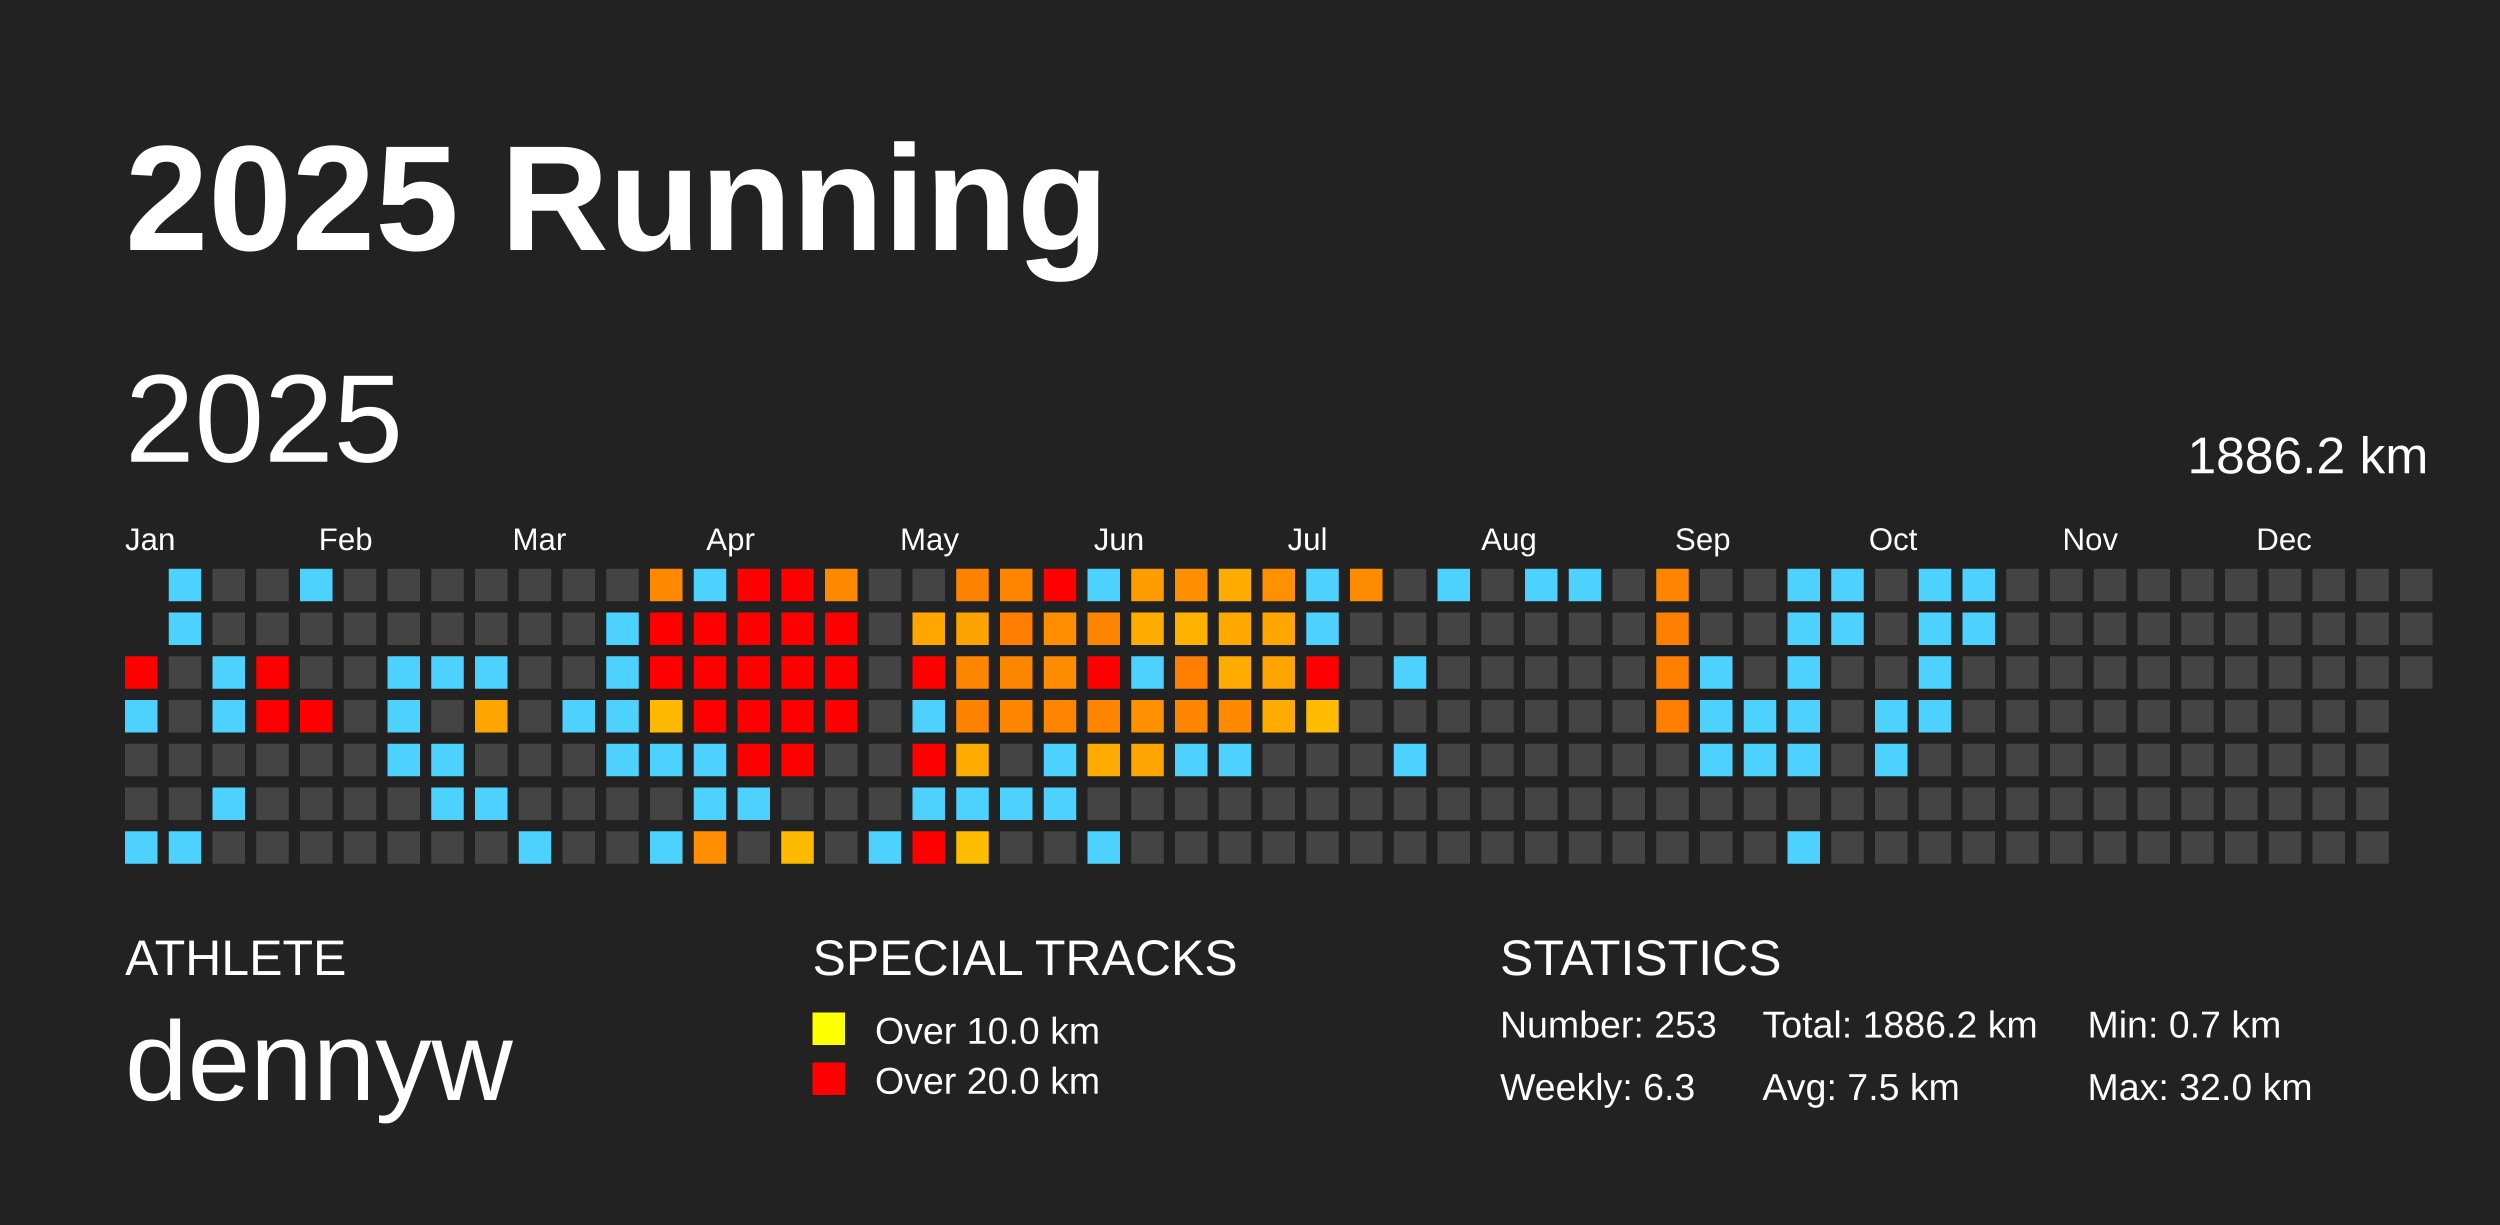
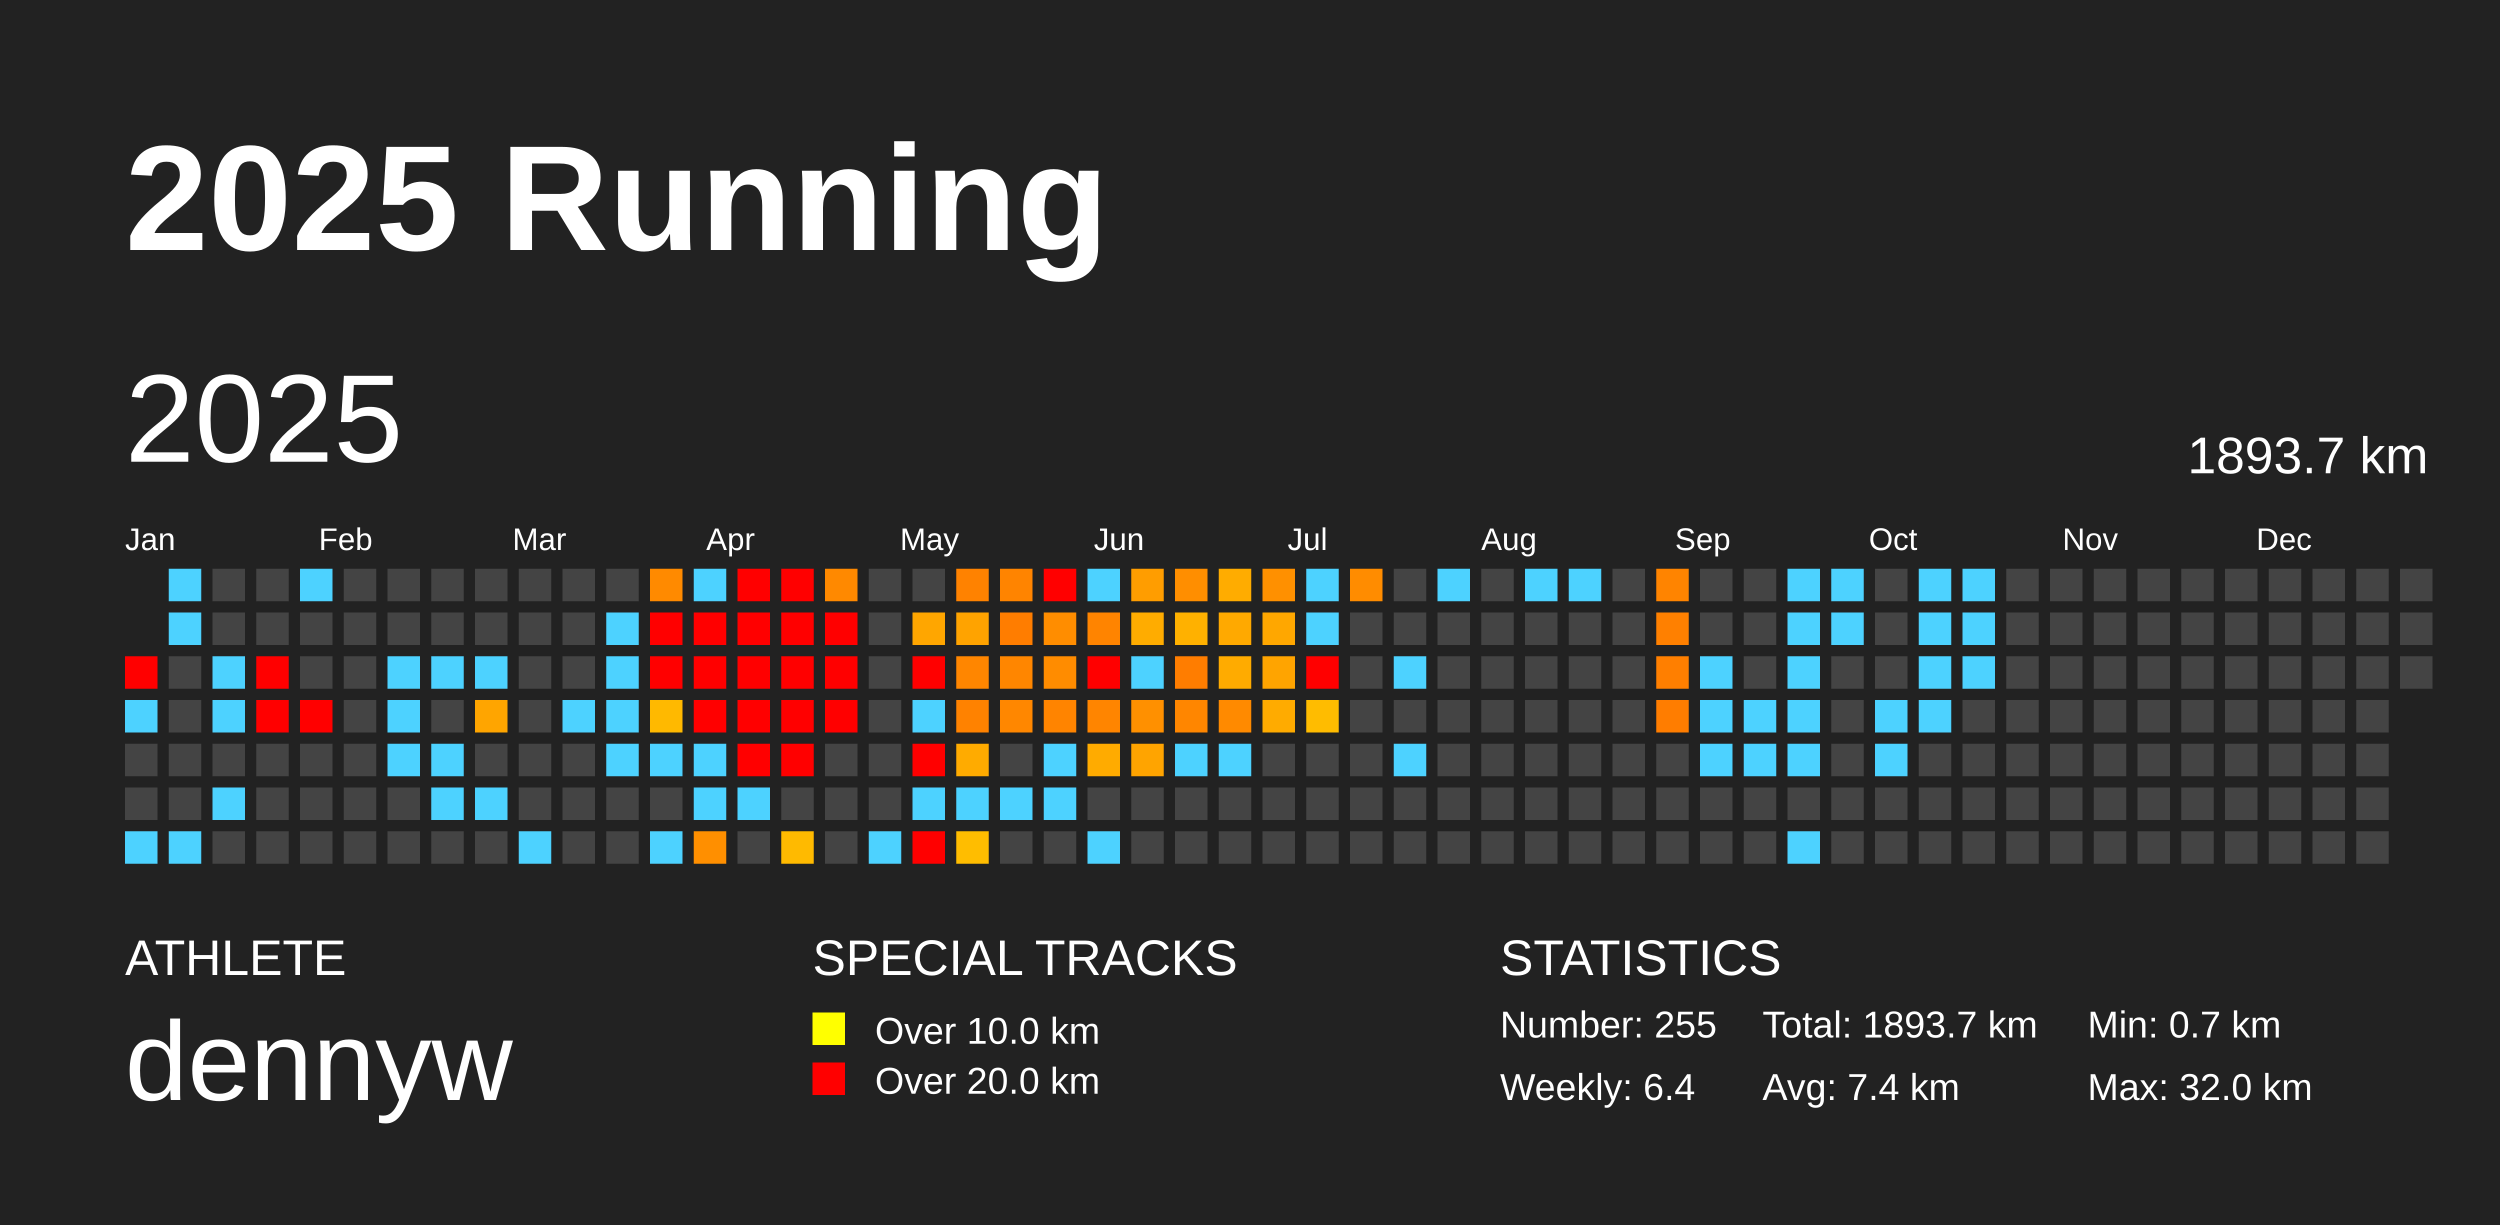
<svg xmlns="http://www.w3.org/2000/svg" baseProfile="full" height="98mm" version="1.1" viewBox="0,0,200,98" width="200mm">
  <defs />
  <rect fill="#222222" height="98" width="200" x="0" y="0" />
  <text fill="#FFFFFF" style="font-size:12px; font-family:Arial; font-weight:bold;" x="10" y="20">2025 Running</text>
  <text fill="#FFFFFF" style="font-size:4px; font-family:Arial" x="10" y="78">ATHLETE</text>
  <text fill="#FFFFFF" style="font-size:9px; font-family:Arial" x="10" y="88">dennyw</text>
  <text fill="#FFFFFF" style="font-size:4px; font-family:Arial" x="65" y="78">SPECIAL TRACKS</text>
  <rect fill="yellow" height="2.6" width="2.6" x="65" y="81" />
  <text fill="#FFFFFF" style="font-size:3px; font-family:Arial" x="70" y="83.5">Over 10.0 km</text>
  <rect fill="red" height="2.6" width="2.6" x="65" y="85" />
  <text fill="#FFFFFF" style="font-size:3px; font-family:Arial" x="70" y="87.5">Over 20.0 km</text>
  <text fill="#FFFFFF" style="font-size:4px; font-family:Arial" x="120" y="78">STATISTICS</text>
-   <text fill="#FFFFFF" style="font-size:3px; font-family:Arial" x="120" y="83">Number: 253</text>
-   <text fill="#FFFFFF" style="font-size:3px; font-family:Arial" x="120" y="88">Weekly: 6.3</text>
-   <text fill="#FFFFFF" style="font-size:3px; font-family:Arial" x="141" y="83">Total: 1886.2 km</text>
-   <text fill="#FFFFFF" style="font-size:3px; font-family:Arial" x="141" y="88">Avg: 7.5 km</text>
+   <text fill="#FFFFFF" style="font-size:3px; font-family:Arial" x="120" y="83">Number: 255</text>
+   <text fill="#FFFFFF" style="font-size:3px; font-family:Arial" x="120" y="88">Weekly: 6.4</text>
+   <text fill="#FFFFFF" style="font-size:3px; font-family:Arial" x="141" y="83">Total: 1893.7 km</text>
+   <text fill="#FFFFFF" style="font-size:3px; font-family:Arial" x="141" y="88">Avg: 7.4 km</text>
  <text fill="#FFFFFF" style="font-size:3px; font-family:Arial" x="167" y="83">Min: 0.7 km</text>
  <text fill="#FFFFFF" style="font-size:3px; font-family:Arial" x="167" y="88">Max: 32.0 km</text>
  <text dominant-baseline="hanging" fill="#FFFFFF" style="font-size:10.0px; font-family:Arial;" x="10" y="30">2025</text>
-   <text dominant-baseline="hanging" fill="#FFFFFF" style="font-size:4.125px; font-family:Arial;" x="175" y="35">1886.2 km</text>
+   <text dominant-baseline="hanging" fill="#FFFFFF" style="font-size:4.125px; font-family:Arial;" x="175" y="35">1893.7 km</text>
  <text fill="#FFFFFF" style="font-size:2.5px; font-family:Arial" x="10.0" y="44">Jan</text>
  <text fill="#FFFFFF" style="font-size:2.5px; font-family:Arial" x="25.5" y="44">Feb</text>
  <text fill="#FFFFFF" style="font-size:2.5px; font-family:Arial" x="41.0" y="44">Mar</text>
  <text fill="#FFFFFF" style="font-size:2.5px; font-family:Arial" x="56.5" y="44">Apr</text>
  <text fill="#FFFFFF" style="font-size:2.5px; font-family:Arial" x="72.0" y="44">May</text>
  <text fill="#FFFFFF" style="font-size:2.5px; font-family:Arial" x="87.5" y="44">Jun</text>
  <text fill="#FFFFFF" style="font-size:2.5px; font-family:Arial" x="103.0" y="44">Jul</text>
  <text fill="#FFFFFF" style="font-size:2.5px; font-family:Arial" x="118.5" y="44">Aug</text>
  <text fill="#FFFFFF" style="font-size:2.5px; font-family:Arial" x="134.0" y="44">Sep</text>
  <text fill="#FFFFFF" style="font-size:2.5px; font-family:Arial" x="149.5" y="44">Oct</text>
  <text fill="#FFFFFF" style="font-size:2.5px; font-family:Arial" x="165.0" y="44">Nov</text>
  <text fill="#FFFFFF" style="font-size:2.5px; font-family:Arial" x="180.5" y="44">Dec</text>
  <rect fill="red" height="2.6" width="2.6" x="10.0" y="52.5" />
  <rect fill="#4dd2ff" height="2.6" width="2.6" x="10.0" y="56.0" />
  <rect fill="#444444" height="2.6" width="2.6" x="10.0" y="59.5" />
  <rect fill="#444444" height="2.6" width="2.6" x="10.0" y="63.0" />
  <rect fill="#4dd2ff" height="2.6" width="2.6" x="10.0" y="66.5" />
  <rect fill="#4dd2ff" height="2.6" width="2.6" x="13.5" y="45.5" />
  <rect fill="#4dd2ff" height="2.6" width="2.6" x="13.5" y="49.0" />
  <rect fill="#444444" height="2.6" width="2.6" x="13.5" y="52.5" />
  <rect fill="#444444" height="2.6" width="2.6" x="13.5" y="56.0" />
  <rect fill="#444444" height="2.6" width="2.6" x="13.5" y="59.5" />
  <rect fill="#444444" height="2.6" width="2.6" x="13.5" y="63.0" />
  <rect fill="#4dd2ff" height="2.6" width="2.6" x="13.5" y="66.5" />
  <rect fill="#444444" height="2.6" width="2.6" x="17.0" y="45.5" />
  <rect fill="#444444" height="2.6" width="2.6" x="17.0" y="49.0" />
  <rect fill="#4dd2ff" height="2.6" width="2.6" x="17.0" y="52.5" />
  <rect fill="#4dd2ff" height="2.6" width="2.6" x="17.0" y="56.0" />
  <rect fill="#444444" height="2.6" width="2.6" x="17.0" y="59.5" />
  <rect fill="#4dd2ff" height="2.6" width="2.6" x="17.0" y="63.0" />
  <rect fill="#444444" height="2.6" width="2.6" x="17.0" y="66.5" />
  <rect fill="#444444" height="2.6" width="2.6" x="20.5" y="45.5" />
  <rect fill="#444444" height="2.6" width="2.6" x="20.5" y="49.0" />
  <rect fill="red" height="2.6" width="2.6" x="20.5" y="52.5" />
  <rect fill="red" height="2.6" width="2.6" x="20.5" y="56.0" />
  <rect fill="#444444" height="2.6" width="2.6" x="20.5" y="59.5" />
  <rect fill="#444444" height="2.6" width="2.6" x="20.5" y="63.0" />
  <rect fill="#444444" height="2.6" width="2.6" x="20.5" y="66.5" />
  <rect fill="#4dd2ff" height="2.6" width="2.6" x="24.0" y="45.5" />
  <rect fill="#444444" height="2.6" width="2.6" x="24.0" y="49.0" />
  <rect fill="#444444" height="2.6" width="2.6" x="24.0" y="52.5" />
  <rect fill="red" height="2.6" width="2.6" x="24.0" y="56.0" />
  <rect fill="#444444" height="2.6" width="2.6" x="24.0" y="59.5" />
  <rect fill="#444444" height="2.6" width="2.6" x="24.0" y="63.0" />
  <rect fill="#444444" height="2.6" width="2.6" x="24.0" y="66.5" />
  <rect fill="#444444" height="2.6" width="2.6" x="27.5" y="45.5" />
  <rect fill="#444444" height="2.6" width="2.6" x="27.5" y="49.0" />
  <rect fill="#444444" height="2.6" width="2.6" x="27.5" y="52.5" />
  <rect fill="#444444" height="2.6" width="2.6" x="27.5" y="56.0" />
  <rect fill="#444444" height="2.6" width="2.6" x="27.5" y="59.5" />
  <rect fill="#444444" height="2.6" width="2.6" x="27.5" y="63.0" />
  <rect fill="#444444" height="2.6" width="2.6" x="27.5" y="66.5" />
  <rect fill="#444444" height="2.6" width="2.6" x="31.0" y="45.5" />
  <rect fill="#444444" height="2.6" width="2.6" x="31.0" y="49.0" />
  <rect fill="#4dd2ff" height="2.6" width="2.6" x="31.0" y="52.5" />
  <rect fill="#4dd2ff" height="2.6" width="2.6" x="31.0" y="56.0" />
  <rect fill="#4dd2ff" height="2.6" width="2.6" x="31.0" y="59.5" />
  <rect fill="#444444" height="2.6" width="2.6" x="31.0" y="63.0" />
  <rect fill="#444444" height="2.6" width="2.6" x="31.0" y="66.5" />
  <rect fill="#444444" height="2.6" width="2.6" x="34.5" y="45.5" />
  <rect fill="#444444" height="2.6" width="2.6" x="34.5" y="49.0" />
  <rect fill="#4dd2ff" height="2.6" width="2.6" x="34.5" y="52.5" />
  <rect fill="#444444" height="2.6" width="2.6" x="34.5" y="56.0" />
  <rect fill="#4dd2ff" height="2.6" width="2.6" x="34.5" y="59.5" />
  <rect fill="#4dd2ff" height="2.6" width="2.6" x="34.5" y="63.0" />
  <rect fill="#444444" height="2.6" width="2.6" x="34.5" y="66.5" />
  <rect fill="#444444" height="2.6" width="2.6" x="38.0" y="45.5" />
  <rect fill="#444444" height="2.6" width="2.6" x="38.0" y="49.0" />
  <rect fill="#4dd2ff" height="2.6" width="2.6" x="38.0" y="52.5" />
  <rect fill="#ffa500" height="2.6" width="2.6" x="38.0" y="56.0" />
  <rect fill="#444444" height="2.6" width="2.6" x="38.0" y="59.5" />
  <rect fill="#4dd2ff" height="2.6" width="2.6" x="38.0" y="63.0" />
  <rect fill="#444444" height="2.6" width="2.6" x="38.0" y="66.5" />
  <rect fill="#444444" height="2.6" width="2.6" x="41.5" y="45.5" />
  <rect fill="#444444" height="2.6" width="2.6" x="41.5" y="49.0" />
  <rect fill="#444444" height="2.6" width="2.6" x="41.5" y="52.5" />
  <rect fill="#444444" height="2.6" width="2.6" x="41.5" y="56.0" />
  <rect fill="#444444" height="2.6" width="2.6" x="41.5" y="59.5" />
  <rect fill="#444444" height="2.6" width="2.6" x="41.5" y="63.0" />
  <rect fill="#4dd2ff" height="2.6" width="2.6" x="41.5" y="66.5" />
  <rect fill="#444444" height="2.6" width="2.6" x="45.0" y="45.5" />
  <rect fill="#444444" height="2.6" width="2.6" x="45.0" y="49.0" />
  <rect fill="#444444" height="2.6" width="2.6" x="45.0" y="52.5" />
  <rect fill="#4dd2ff" height="2.6" width="2.6" x="45.0" y="56.0" />
  <rect fill="#444444" height="2.6" width="2.6" x="45.0" y="59.5" />
  <rect fill="#444444" height="2.6" width="2.6" x="45.0" y="63.0" />
  <rect fill="#444444" height="2.6" width="2.6" x="45.0" y="66.5" />
  <rect fill="#444444" height="2.6" width="2.6" x="48.5" y="45.5" />
  <rect fill="#4dd2ff" height="2.6" width="2.6" x="48.5" y="49.0" />
  <rect fill="#4dd2ff" height="2.6" width="2.6" x="48.5" y="52.5" />
  <rect fill="#4dd2ff" height="2.6" width="2.6" x="48.5" y="56.0" />
  <rect fill="#4dd2ff" height="2.6" width="2.6" x="48.5" y="59.5" />
  <rect fill="#444444" height="2.6" width="2.6" x="48.5" y="63.0" />
  <rect fill="#444444" height="2.6" width="2.6" x="48.5" y="66.5" />
  <rect fill="#ff8a00" height="2.6" width="2.6" x="52.0" y="45.5" />
  <rect fill="red" height="2.6" width="2.6" x="52.0" y="49.0" />
  <rect fill="red" height="2.6" width="2.6" x="52.0" y="52.5" />
  <rect fill="#ffb900" height="2.6" width="2.6" x="52.0" y="56.0" />
  <rect fill="#4dd2ff" height="2.6" width="2.6" x="52.0" y="59.5" />
  <rect fill="#444444" height="2.6" width="2.6" x="52.0" y="63.0" />
  <rect fill="#4dd2ff" height="2.6" width="2.6" x="52.0" y="66.5" />
  <rect fill="#4dd2ff" height="2.6" width="2.6" x="55.5" y="45.5" />
  <rect fill="red" height="2.6" width="2.6" x="55.5" y="49.0" />
  <rect fill="red" height="2.6" width="2.6" x="55.5" y="52.5" />
  <rect fill="red" height="2.6" width="2.6" x="55.5" y="56.0" />
  <rect fill="#4dd2ff" height="2.6" width="2.6" x="55.5" y="59.5" />
  <rect fill="#4dd2ff" height="2.6" width="2.6" x="55.5" y="63.0" />
  <rect fill="#ff8f00" height="2.6" width="2.6" x="55.5" y="66.5" />
  <rect fill="red" height="2.6" width="2.6" x="59.0" y="45.5" />
  <rect fill="red" height="2.6" width="2.6" x="59.0" y="49.0" />
  <rect fill="red" height="2.6" width="2.6" x="59.0" y="52.5" />
  <rect fill="red" height="2.6" width="2.6" x="59.0" y="56.0" />
  <rect fill="red" height="2.6" width="2.6" x="59.0" y="59.5" />
  <rect fill="#4dd2ff" height="2.6" width="2.6" x="59.0" y="63.0" />
  <rect fill="#444444" height="2.6" width="2.6" x="59.0" y="66.5" />
  <rect fill="red" height="2.6" width="2.6" x="62.5" y="45.5" />
  <rect fill="red" height="2.6" width="2.6" x="62.5" y="49.0" />
  <rect fill="red" height="2.6" width="2.6" x="62.5" y="52.5" />
  <rect fill="red" height="2.6" width="2.6" x="62.5" y="56.0" />
  <rect fill="red" height="2.6" width="2.6" x="62.5" y="59.5" />
  <rect fill="#444444" height="2.6" width="2.6" x="62.5" y="63.0" />
  <rect fill="#ffba00" height="2.6" width="2.6" x="62.5" y="66.5" />
  <rect fill="#ff8900" height="2.6" width="2.6" x="66.0" y="45.5" />
  <rect fill="red" height="2.6" width="2.6" x="66.0" y="49.0" />
  <rect fill="red" height="2.6" width="2.6" x="66.0" y="52.5" />
  <rect fill="red" height="2.6" width="2.6" x="66.0" y="56.0" />
  <rect fill="#444444" height="2.6" width="2.6" x="66.0" y="59.5" />
  <rect fill="#444444" height="2.6" width="2.6" x="66.0" y="63.0" />
  <rect fill="#444444" height="2.6" width="2.6" x="66.0" y="66.5" />
  <rect fill="#444444" height="2.6" width="2.6" x="69.5" y="45.5" />
  <rect fill="#444444" height="2.6" width="2.6" x="69.5" y="49.0" />
  <rect fill="#444444" height="2.6" width="2.6" x="69.5" y="52.5" />
  <rect fill="#444444" height="2.6" width="2.6" x="69.5" y="56.0" />
  <rect fill="#444444" height="2.6" width="2.6" x="69.5" y="59.5" />
  <rect fill="#444444" height="2.6" width="2.6" x="69.5" y="63.0" />
  <rect fill="#4dd2ff" height="2.6" width="2.6" x="69.5" y="66.5" />
  <rect fill="#444444" height="2.6" width="2.6" x="73.0" y="45.5" />
  <rect fill="#ffa600" height="2.6" width="2.6" x="73.0" y="49.0" />
  <rect fill="red" height="2.6" width="2.6" x="73.0" y="52.5" />
  <rect fill="#4dd2ff" height="2.6" width="2.6" x="73.0" y="56.0" />
  <rect fill="red" height="2.6" width="2.6" x="73.0" y="59.5" />
  <rect fill="#4dd2ff" height="2.6" width="2.6" x="73.0" y="63.0" />
  <rect fill="red" height="2.6" width="2.6" x="73.0" y="66.5" />
  <rect fill="#ff8200" height="2.6" width="2.6" x="76.5" y="45.5" />
  <rect fill="#ffa300" height="2.6" width="2.6" x="76.5" y="49.0" />
  <rect fill="#ff8600" height="2.6" width="2.6" x="76.5" y="52.5" />
  <rect fill="#ff8200" height="2.6" width="2.6" x="76.5" y="56.0" />
  <rect fill="#ffab00" height="2.6" width="2.6" x="76.5" y="59.5" />
  <rect fill="#4dd2ff" height="2.6" width="2.6" x="76.5" y="63.0" />
  <rect fill="#ffbd00" height="2.6" width="2.6" x="76.5" y="66.5" />
  <rect fill="#ff8400" height="2.6" width="2.6" x="80.0" y="45.5" />
  <rect fill="#ff7d00" height="2.6" width="2.6" x="80.0" y="49.0" />
  <rect fill="#ff8600" height="2.6" width="2.6" x="80.0" y="52.5" />
  <rect fill="#ff8700" height="2.6" width="2.6" x="80.0" y="56.0" />
  <rect fill="#444444" height="2.6" width="2.6" x="80.0" y="59.5" />
  <rect fill="#4dd2ff" height="2.6" width="2.6" x="80.0" y="63.0" />
  <rect fill="#444444" height="2.6" width="2.6" x="80.0" y="66.5" />
  <rect fill="red" height="2.6" width="2.6" x="83.5" y="45.5" />
  <rect fill="#ff8d00" height="2.6" width="2.6" x="83.5" y="49.0" />
  <rect fill="#ff8c00" height="2.6" width="2.6" x="83.5" y="52.5" />
  <rect fill="#ff8400" height="2.6" width="2.6" x="83.5" y="56.0" />
  <rect fill="#4dd2ff" height="2.6" width="2.6" x="83.5" y="59.5" />
  <rect fill="#4dd2ff" height="2.6" width="2.6" x="83.5" y="63.0" />
  <rect fill="#444444" height="2.6" width="2.6" x="83.5" y="66.5" />
  <rect fill="#4dd2ff" height="2.6" width="2.6" x="87.0" y="45.5" />
  <rect fill="#ff8400" height="2.6" width="2.6" x="87.0" y="49.0" />
  <rect fill="red" height="2.6" width="2.6" x="87.0" y="52.5" />
  <rect fill="#ff8500" height="2.6" width="2.6" x="87.0" y="56.0" />
  <rect fill="#ffab00" height="2.6" width="2.6" x="87.0" y="59.5" />
  <rect fill="#444444" height="2.6" width="2.6" x="87.0" y="63.0" />
  <rect fill="#4dd2ff" height="2.6" width="2.6" x="87.0" y="66.5" />
  <rect fill="#ff9d00" height="2.6" width="2.6" x="90.5" y="45.5" />
  <rect fill="#ffac00" height="2.6" width="2.6" x="90.5" y="49.0" />
  <rect fill="#4dd2ff" height="2.6" width="2.6" x="90.5" y="52.5" />
  <rect fill="#ff9000" height="2.6" width="2.6" x="90.5" y="56.0" />
  <rect fill="#ffa400" height="2.6" width="2.6" x="90.5" y="59.5" />
  <rect fill="#444444" height="2.6" width="2.6" x="90.5" y="63.0" />
  <rect fill="#444444" height="2.6" width="2.6" x="90.5" y="66.5" />
  <rect fill="#ff8e00" height="2.6" width="2.6" x="94.0" y="45.5" />
  <rect fill="#ffb100" height="2.6" width="2.6" x="94.0" y="49.0" />
  <rect fill="#ff7d00" height="2.6" width="2.6" x="94.0" y="52.5" />
  <rect fill="#ff8600" height="2.6" width="2.6" x="94.0" y="56.0" />
  <rect fill="#4dd2ff" height="2.6" width="2.6" x="94.0" y="59.5" />
  <rect fill="#444444" height="2.6" width="2.6" x="94.0" y="63.0" />
  <rect fill="#444444" height="2.6" width="2.6" x="94.0" y="66.5" />
  <rect fill="#ffac00" height="2.6" width="2.6" x="97.5" y="45.5" />
  <rect fill="#ffa900" height="2.6" width="2.6" x="97.5" y="49.0" />
  <rect fill="#ffab00" height="2.6" width="2.6" x="97.5" y="52.5" />
  <rect fill="#ff8a00" height="2.6" width="2.6" x="97.5" y="56.0" />
  <rect fill="#4dd2ff" height="2.6" width="2.6" x="97.5" y="59.5" />
  <rect fill="#444444" height="2.6" width="2.6" x="97.5" y="63.0" />
  <rect fill="#444444" height="2.6" width="2.6" x="97.5" y="66.5" />
  <rect fill="#ff9000" height="2.6" width="2.6" x="101.0" y="45.5" />
  <rect fill="#ffa700" height="2.6" width="2.6" x="101.0" y="49.0" />
  <rect fill="#ffa400" height="2.6" width="2.6" x="101.0" y="52.5" />
  <rect fill="#ffab00" height="2.6" width="2.6" x="101.0" y="56.0" />
  <rect fill="#444444" height="2.6" width="2.6" x="101.0" y="59.5" />
  <rect fill="#444444" height="2.6" width="2.6" x="101.0" y="63.0" />
  <rect fill="#444444" height="2.6" width="2.6" x="101.0" y="66.5" />
  <rect fill="#4dd2ff" height="2.6" width="2.6" x="104.5" y="45.5" />
  <rect fill="#4dd2ff" height="2.6" width="2.6" x="104.5" y="49.0" />
  <rect fill="red" height="2.6" width="2.6" x="104.5" y="52.5" />
  <rect fill="#ffbc00" height="2.6" width="2.6" x="104.5" y="56.0" />
  <rect fill="#444444" height="2.6" width="2.6" x="104.5" y="59.5" />
  <rect fill="#444444" height="2.6" width="2.6" x="104.5" y="63.0" />
  <rect fill="#444444" height="2.6" width="2.6" x="104.5" y="66.5" />
  <rect fill="#ff8c00" height="2.6" width="2.6" x="108.0" y="45.5" />
  <rect fill="#444444" height="2.6" width="2.6" x="108.0" y="49.0" />
  <rect fill="#444444" height="2.6" width="2.6" x="108.0" y="52.5" />
  <rect fill="#444444" height="2.6" width="2.6" x="108.0" y="56.0" />
  <rect fill="#444444" height="2.6" width="2.6" x="108.0" y="59.5" />
  <rect fill="#444444" height="2.6" width="2.6" x="108.0" y="63.0" />
  <rect fill="#444444" height="2.6" width="2.6" x="108.0" y="66.5" />
  <rect fill="#444444" height="2.6" width="2.6" x="111.5" y="45.5" />
  <rect fill="#444444" height="2.6" width="2.6" x="111.5" y="49.0" />
  <rect fill="#4dd2ff" height="2.6" width="2.6" x="111.5" y="52.5" />
  <rect fill="#444444" height="2.6" width="2.6" x="111.5" y="56.0" />
  <rect fill="#4dd2ff" height="2.6" width="2.6" x="111.5" y="59.5" />
  <rect fill="#444444" height="2.6" width="2.6" x="111.5" y="63.0" />
  <rect fill="#444444" height="2.6" width="2.6" x="111.5" y="66.5" />
  <rect fill="#4dd2ff" height="2.6" width="2.6" x="115.0" y="45.5" />
  <rect fill="#444444" height="2.6" width="2.6" x="115.0" y="49.0" />
  <rect fill="#444444" height="2.6" width="2.6" x="115.0" y="52.5" />
  <rect fill="#444444" height="2.6" width="2.6" x="115.0" y="56.0" />
  <rect fill="#444444" height="2.6" width="2.6" x="115.0" y="59.5" />
  <rect fill="#444444" height="2.6" width="2.6" x="115.0" y="63.0" />
  <rect fill="#444444" height="2.6" width="2.6" x="115.0" y="66.5" />
  <rect fill="#444444" height="2.6" width="2.6" x="118.5" y="45.5" />
  <rect fill="#444444" height="2.6" width="2.6" x="118.5" y="49.0" />
  <rect fill="#444444" height="2.6" width="2.6" x="118.5" y="52.5" />
  <rect fill="#444444" height="2.6" width="2.6" x="118.5" y="56.0" />
  <rect fill="#444444" height="2.6" width="2.6" x="118.5" y="59.5" />
  <rect fill="#444444" height="2.6" width="2.6" x="118.5" y="63.0" />
  <rect fill="#444444" height="2.6" width="2.6" x="118.5" y="66.5" />
  <rect fill="#4dd2ff" height="2.6" width="2.6" x="122.0" y="45.5" />
  <rect fill="#444444" height="2.6" width="2.6" x="122.0" y="49.0" />
  <rect fill="#444444" height="2.6" width="2.6" x="122.0" y="52.5" />
  <rect fill="#444444" height="2.6" width="2.6" x="122.0" y="56.0" />
  <rect fill="#444444" height="2.6" width="2.6" x="122.0" y="59.5" />
  <rect fill="#444444" height="2.6" width="2.6" x="122.0" y="63.0" />
  <rect fill="#444444" height="2.6" width="2.6" x="122.0" y="66.5" />
  <rect fill="#4dd2ff" height="2.6" width="2.6" x="125.5" y="45.5" />
  <rect fill="#444444" height="2.6" width="2.6" x="125.5" y="49.0" />
  <rect fill="#444444" height="2.6" width="2.6" x="125.5" y="52.5" />
  <rect fill="#444444" height="2.6" width="2.6" x="125.5" y="56.0" />
  <rect fill="#444444" height="2.6" width="2.6" x="125.5" y="59.5" />
  <rect fill="#444444" height="2.6" width="2.6" x="125.5" y="63.0" />
  <rect fill="#444444" height="2.6" width="2.6" x="125.5" y="66.5" />
  <rect fill="#444444" height="2.6" width="2.6" x="129.0" y="45.5" />
  <rect fill="#444444" height="2.6" width="2.6" x="129.0" y="49.0" />
  <rect fill="#444444" height="2.6" width="2.6" x="129.0" y="52.5" />
  <rect fill="#444444" height="2.6" width="2.6" x="129.0" y="56.0" />
  <rect fill="#444444" height="2.6" width="2.6" x="129.0" y="59.5" />
  <rect fill="#444444" height="2.6" width="2.6" x="129.0" y="63.0" />
  <rect fill="#444444" height="2.6" width="2.6" x="129.0" y="66.5" />
  <rect fill="#ff8400" height="2.6" width="2.6" x="132.5" y="45.5" />
  <rect fill="#ff8000" height="2.6" width="2.6" x="132.5" y="49.0" />
  <rect fill="#ff7f00" height="2.6" width="2.6" x="132.5" y="52.5" />
  <rect fill="#ff7d00" height="2.6" width="2.6" x="132.5" y="56.0" />
  <rect fill="#444444" height="2.6" width="2.6" x="132.5" y="59.5" />
  <rect fill="#444444" height="2.6" width="2.6" x="132.5" y="63.0" />
  <rect fill="#444444" height="2.6" width="2.6" x="132.5" y="66.5" />
  <rect fill="#444444" height="2.6" width="2.6" x="136.0" y="45.5" />
  <rect fill="#444444" height="2.6" width="2.6" x="136.0" y="49.0" />
  <rect fill="#4dd2ff" height="2.6" width="2.6" x="136.0" y="52.5" />
  <rect fill="#4dd2ff" height="2.6" width="2.6" x="136.0" y="56.0" />
  <rect fill="#4dd2ff" height="2.6" width="2.6" x="136.0" y="59.5" />
  <rect fill="#444444" height="2.6" width="2.6" x="136.0" y="63.0" />
  <rect fill="#444444" height="2.6" width="2.6" x="136.0" y="66.5" />
  <rect fill="#444444" height="2.6" width="2.6" x="139.5" y="45.5" />
  <rect fill="#444444" height="2.6" width="2.6" x="139.5" y="49.0" />
  <rect fill="#444444" height="2.6" width="2.6" x="139.5" y="52.5" />
  <rect fill="#4dd2ff" height="2.6" width="2.6" x="139.5" y="56.0" />
  <rect fill="#4dd2ff" height="2.6" width="2.6" x="139.5" y="59.5" />
  <rect fill="#444444" height="2.6" width="2.6" x="139.5" y="63.0" />
  <rect fill="#444444" height="2.6" width="2.6" x="139.5" y="66.5" />
  <rect fill="#4dd2ff" height="2.6" width="2.6" x="143.0" y="45.5" />
  <rect fill="#4dd2ff" height="2.6" width="2.6" x="143.0" y="49.0" />
  <rect fill="#4dd2ff" height="2.6" width="2.6" x="143.0" y="52.5" />
  <rect fill="#4dd2ff" height="2.6" width="2.6" x="143.0" y="56.0" />
  <rect fill="#4dd2ff" height="2.6" width="2.6" x="143.0" y="59.5" />
  <rect fill="#444444" height="2.6" width="2.6" x="143.0" y="63.0" />
  <rect fill="#4dd2ff" height="2.6" width="2.6" x="143.0" y="66.5" />
  <rect fill="#4dd2ff" height="2.6" width="2.6" x="146.5" y="45.5" />
  <rect fill="#4dd2ff" height="2.6" width="2.6" x="146.5" y="49.0" />
  <rect fill="#444444" height="2.6" width="2.6" x="146.5" y="52.5" />
  <rect fill="#444444" height="2.6" width="2.6" x="146.5" y="56.0" />
  <rect fill="#444444" height="2.6" width="2.6" x="146.5" y="59.5" />
  <rect fill="#444444" height="2.6" width="2.6" x="146.5" y="63.0" />
  <rect fill="#444444" height="2.6" width="2.6" x="146.5" y="66.5" />
  <rect fill="#444444" height="2.6" width="2.6" x="150.0" y="45.5" />
  <rect fill="#444444" height="2.6" width="2.6" x="150.0" y="49.0" />
  <rect fill="#444444" height="2.6" width="2.6" x="150.0" y="52.5" />
  <rect fill="#4dd2ff" height="2.6" width="2.6" x="150.0" y="56.0" />
  <rect fill="#4dd2ff" height="2.6" width="2.6" x="150.0" y="59.5" />
  <rect fill="#444444" height="2.6" width="2.6" x="150.0" y="63.0" />
  <rect fill="#444444" height="2.6" width="2.6" x="150.0" y="66.5" />
  <rect fill="#4dd2ff" height="2.6" width="2.6" x="153.5" y="45.5" />
  <rect fill="#4dd2ff" height="2.6" width="2.6" x="153.5" y="49.0" />
  <rect fill="#4dd2ff" height="2.6" width="2.6" x="153.5" y="52.5" />
  <rect fill="#4dd2ff" height="2.6" width="2.6" x="153.5" y="56.0" />
  <rect fill="#444444" height="2.6" width="2.6" x="153.5" y="59.5" />
  <rect fill="#444444" height="2.6" width="2.6" x="153.5" y="63.0" />
  <rect fill="#444444" height="2.6" width="2.6" x="153.5" y="66.5" />
  <rect fill="#4dd2ff" height="2.6" width="2.6" x="157.0" y="45.5" />
  <rect fill="#4dd2ff" height="2.6" width="2.6" x="157.0" y="49.0" />
-   <rect fill="#444444" height="2.6" width="2.6" x="157.0" y="52.5" />
+   <rect fill="#4dd2ff" height="2.6" width="2.6" x="157.0" y="52.5" />
  <rect fill="#444444" height="2.6" width="2.6" x="157.0" y="56.0" />
  <rect fill="#444444" height="2.6" width="2.6" x="157.0" y="59.5" />
  <rect fill="#444444" height="2.6" width="2.6" x="157.0" y="63.0" />
  <rect fill="#444444" height="2.6" width="2.6" x="157.0" y="66.5" />
  <rect fill="#444444" height="2.6" width="2.6" x="160.5" y="45.5" />
  <rect fill="#444444" height="2.6" width="2.6" x="160.5" y="49.0" />
  <rect fill="#444444" height="2.6" width="2.6" x="160.5" y="52.5" />
  <rect fill="#444444" height="2.6" width="2.6" x="160.5" y="56.0" />
  <rect fill="#444444" height="2.6" width="2.6" x="160.5" y="59.5" />
  <rect fill="#444444" height="2.6" width="2.6" x="160.5" y="63.0" />
  <rect fill="#444444" height="2.6" width="2.6" x="160.5" y="66.5" />
  <rect fill="#444444" height="2.6" width="2.6" x="164.0" y="45.5" />
  <rect fill="#444444" height="2.6" width="2.6" x="164.0" y="49.0" />
  <rect fill="#444444" height="2.6" width="2.6" x="164.0" y="52.5" />
  <rect fill="#444444" height="2.6" width="2.6" x="164.0" y="56.0" />
  <rect fill="#444444" height="2.6" width="2.6" x="164.0" y="59.5" />
  <rect fill="#444444" height="2.6" width="2.6" x="164.0" y="63.0" />
  <rect fill="#444444" height="2.6" width="2.6" x="164.0" y="66.5" />
  <rect fill="#444444" height="2.6" width="2.6" x="167.5" y="45.5" />
  <rect fill="#444444" height="2.6" width="2.6" x="167.5" y="49.0" />
  <rect fill="#444444" height="2.6" width="2.6" x="167.5" y="52.5" />
  <rect fill="#444444" height="2.6" width="2.6" x="167.5" y="56.0" />
  <rect fill="#444444" height="2.6" width="2.6" x="167.5" y="59.5" />
  <rect fill="#444444" height="2.6" width="2.6" x="167.5" y="63.0" />
  <rect fill="#444444" height="2.6" width="2.6" x="167.5" y="66.5" />
  <rect fill="#444444" height="2.6" width="2.6" x="171.0" y="45.5" />
  <rect fill="#444444" height="2.6" width="2.6" x="171.0" y="49.0" />
  <rect fill="#444444" height="2.6" width="2.6" x="171.0" y="52.5" />
  <rect fill="#444444" height="2.6" width="2.6" x="171.0" y="56.0" />
  <rect fill="#444444" height="2.6" width="2.6" x="171.0" y="59.5" />
  <rect fill="#444444" height="2.6" width="2.6" x="171.0" y="63.0" />
  <rect fill="#444444" height="2.6" width="2.6" x="171.0" y="66.5" />
  <rect fill="#444444" height="2.6" width="2.6" x="174.5" y="45.5" />
  <rect fill="#444444" height="2.6" width="2.6" x="174.5" y="49.0" />
  <rect fill="#444444" height="2.6" width="2.6" x="174.5" y="52.5" />
  <rect fill="#444444" height="2.6" width="2.6" x="174.5" y="56.0" />
  <rect fill="#444444" height="2.6" width="2.6" x="174.5" y="59.5" />
  <rect fill="#444444" height="2.6" width="2.6" x="174.5" y="63.0" />
  <rect fill="#444444" height="2.6" width="2.6" x="174.5" y="66.5" />
  <rect fill="#444444" height="2.6" width="2.6" x="178.0" y="45.5" />
  <rect fill="#444444" height="2.6" width="2.6" x="178.0" y="49.0" />
  <rect fill="#444444" height="2.6" width="2.6" x="178.0" y="52.5" />
  <rect fill="#444444" height="2.6" width="2.6" x="178.0" y="56.0" />
  <rect fill="#444444" height="2.6" width="2.6" x="178.0" y="59.5" />
  <rect fill="#444444" height="2.6" width="2.6" x="178.0" y="63.0" />
  <rect fill="#444444" height="2.6" width="2.6" x="178.0" y="66.5" />
  <rect fill="#444444" height="2.6" width="2.6" x="181.5" y="45.5" />
  <rect fill="#444444" height="2.6" width="2.6" x="181.5" y="49.0" />
  <rect fill="#444444" height="2.6" width="2.6" x="181.5" y="52.5" />
  <rect fill="#444444" height="2.6" width="2.6" x="181.5" y="56.0" />
  <rect fill="#444444" height="2.6" width="2.6" x="181.5" y="59.5" />
  <rect fill="#444444" height="2.6" width="2.6" x="181.5" y="63.0" />
  <rect fill="#444444" height="2.6" width="2.6" x="181.5" y="66.5" />
  <rect fill="#444444" height="2.6" width="2.6" x="185.0" y="45.5" />
  <rect fill="#444444" height="2.6" width="2.6" x="185.0" y="49.0" />
  <rect fill="#444444" height="2.6" width="2.6" x="185.0" y="52.5" />
  <rect fill="#444444" height="2.6" width="2.6" x="185.0" y="56.0" />
  <rect fill="#444444" height="2.6" width="2.6" x="185.0" y="59.5" />
  <rect fill="#444444" height="2.6" width="2.6" x="185.0" y="63.0" />
  <rect fill="#444444" height="2.6" width="2.6" x="185.0" y="66.5" />
  <rect fill="#444444" height="2.6" width="2.6" x="188.5" y="45.5" />
  <rect fill="#444444" height="2.6" width="2.6" x="188.5" y="49.0" />
  <rect fill="#444444" height="2.6" width="2.6" x="188.5" y="52.5" />
  <rect fill="#444444" height="2.6" width="2.6" x="188.5" y="56.0" />
  <rect fill="#444444" height="2.6" width="2.6" x="188.5" y="59.5" />
  <rect fill="#444444" height="2.6" width="2.6" x="188.5" y="63.0" />
  <rect fill="#444444" height="2.6" width="2.6" x="188.5" y="66.5" />
  <rect fill="#444444" height="2.6" width="2.6" x="192.0" y="45.5" />
  <rect fill="#444444" height="2.6" width="2.6" x="192.0" y="49.0" />
  <rect fill="#444444" height="2.6" width="2.6" x="192.0" y="52.5" />
</svg>
